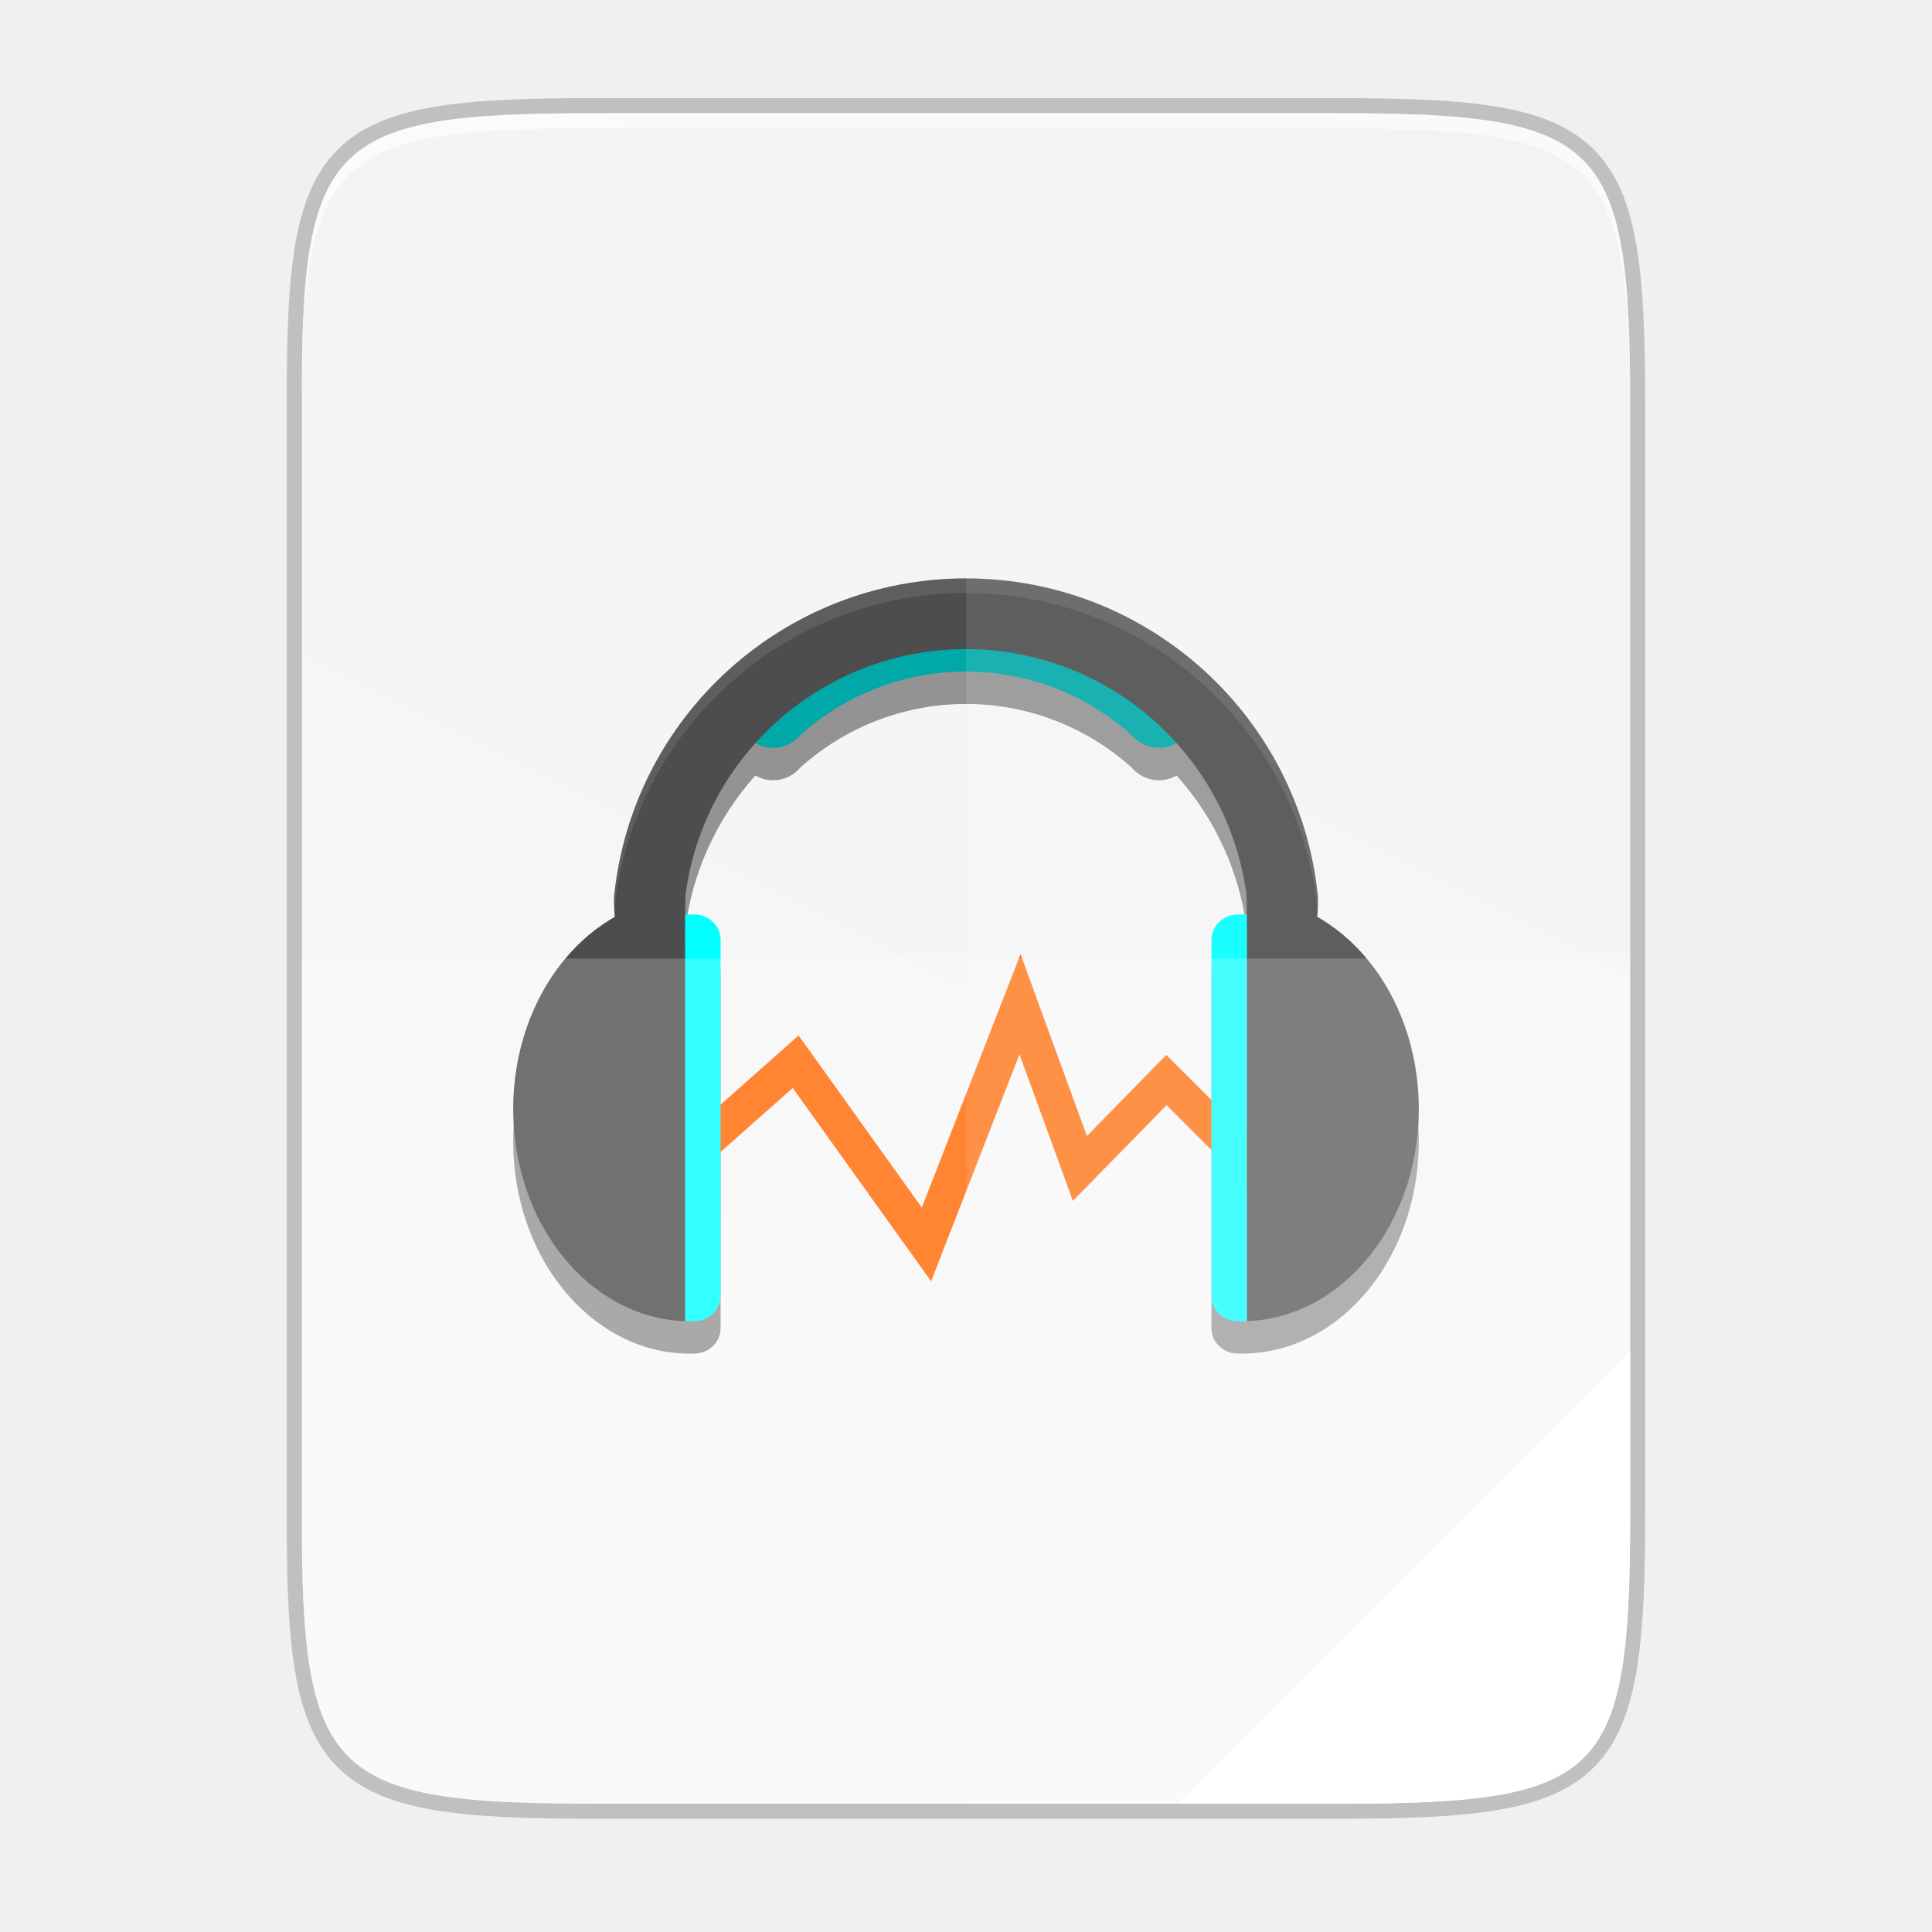
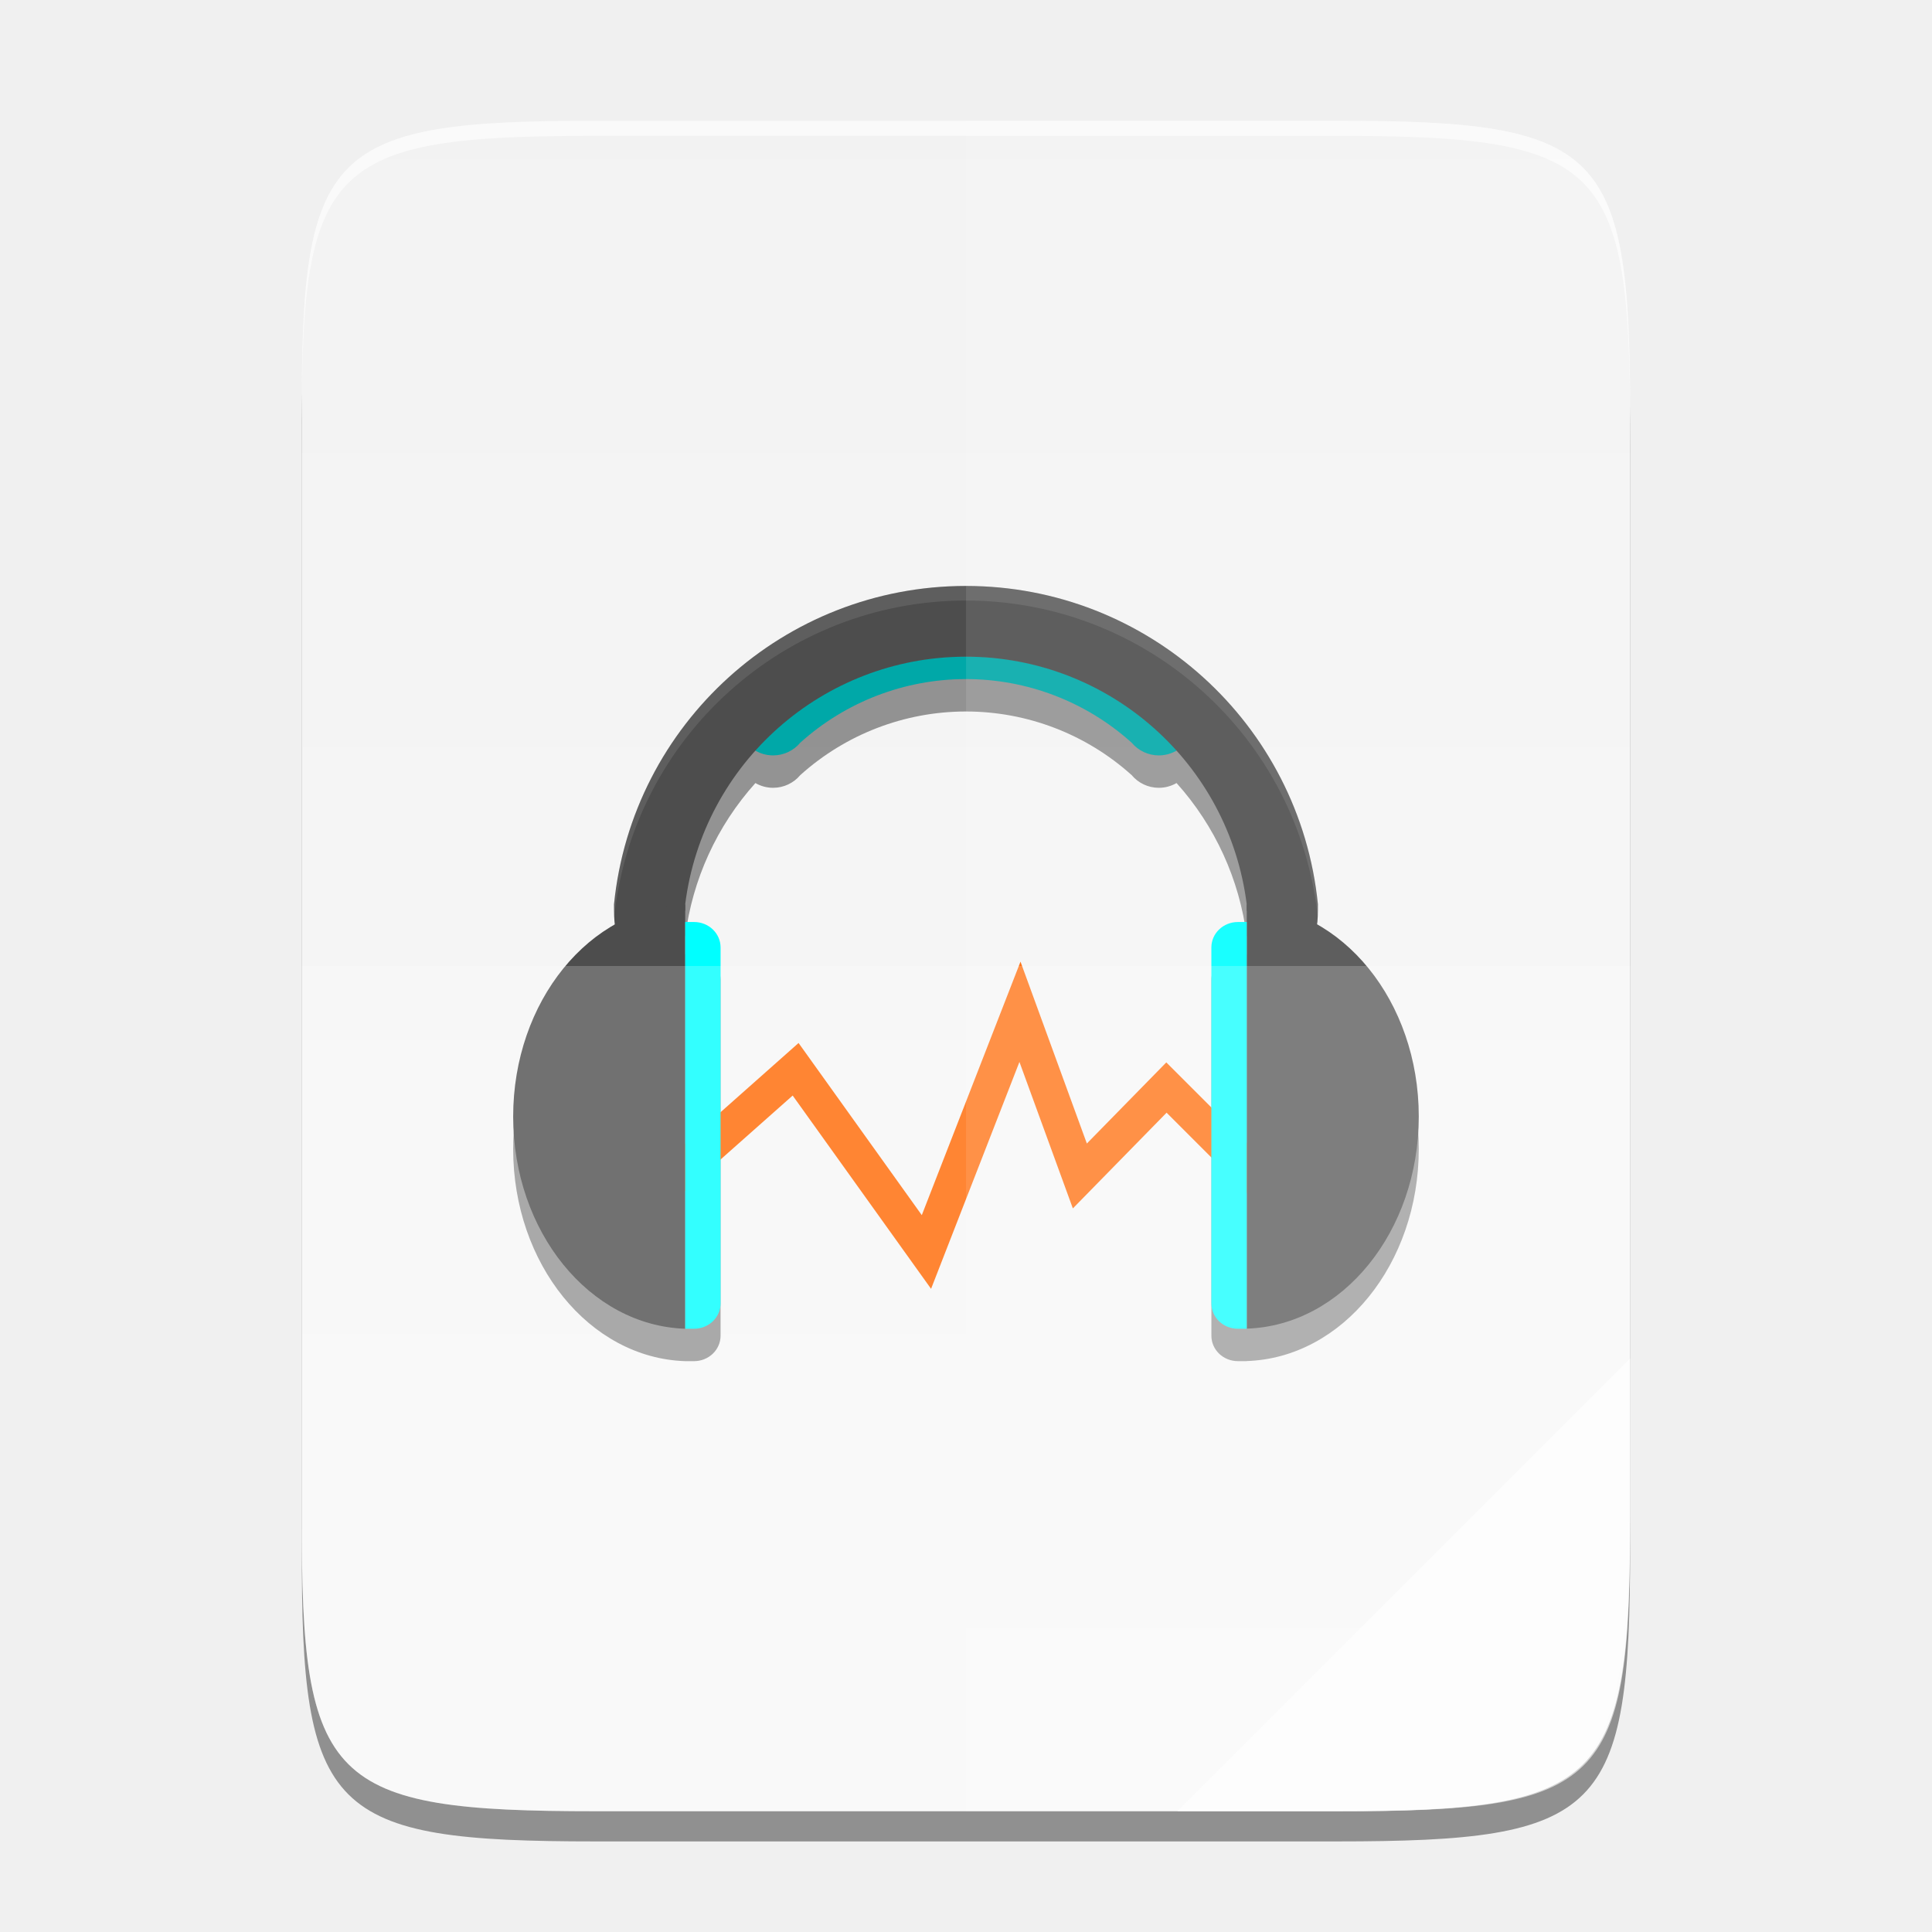
<svg xmlns="http://www.w3.org/2000/svg" xmlns:xlink="http://www.w3.org/1999/xlink" width="256" height="256" id="svg11300" version="1.0" style="display:inline;enable-background:new">
  <defs id="defs3">
-     <linearGradient gradientUnits="userSpaceOnUse" y2="119.093" x2="-35.31" y1="401.584" x1="529.655" id="linearGradient4226" xlink:href="#linearGradient4338" gradientTransform="matrix(0,-0.4531241,0.4531128,0,2.041082,238.9998)" />
+     <linearGradient gradientUnits="userSpaceOnUse" y2="401.584" x2="-74.917" y1="401.584" x1="525.921" id="linearGradient4226" xlink:href="#linearGradient4338" gradientTransform="matrix(0,-0.4531241,0.4530981,0,2.044161,239.9996)" />
    <linearGradient id="linearGradient4338">
      <stop style="stop-color:#f2f2f2;stop-opacity:1" offset="0" id="stop4340" />
      <stop style="stop-color:#f9f9f9;stop-opacity:1" offset="1" id="stop4342" />
    </linearGradient>
  </defs>
  <g style="display:inline" id="layer1">
-     <g id="layer4" style="display:inline">
-       <path id="path1163" d="m 78.925,15 c -35.297,0 -39.095,3.625 -38.922,38.993 V 127 200.006 c -0.173,35.368 3.625,38.993 38.922,38.993 h 98.157 c 35.297,0 38.922,-3.625 38.922,-38.993 V 127 53.994 c 0,-35.368 -3.625,-38.993 -38.922,-38.993 z" style="color:#000000;display:inline;overflow:visible;visibility:visible;opacity:0.2;fill:none;fill-opacity:1;fill-rule:nonzero;stroke:#000000;stroke-width:4;stroke-miterlimit:4;stroke-dasharray:none;stroke-opacity:1;marker:none;enable-background:accumulate" />
+     <g id="layer4" style="display:inline;opacity:0.4">
+       <path style="color:#000000;display:inline;overflow:visible;visibility:visible;fill:#000000;fill-opacity:1;fill-rule:nonzero;stroke:none;stroke-width:1;marker:none;enable-background:accumulate" d="m 78.926,20 c -35.296,0 -39.093,3.625 -38.92,38.993 v 73.006 73.006 c -0.173,35.368 3.625,38.993 38.92,38.993 H 177.08 C 212.375,244 216,240.375 216,205.006 V 132 58.993 C 216,23.625 212.375,20 177.08,20 Z" id="path861" />
    </g>
    <g id="layer2" style="display:inline">
-       <path style="color:#000000;display:inline;overflow:visible;visibility:visible;fill:url(#linearGradient4226);fill-opacity:1;fill-rule:nonzero;stroke:none;stroke-width:1;marker:none;enable-background:accumulate" d="m 78.925,15 c -35.297,0 -39.095,3.625 -38.922,38.993 V 127 200.006 c -0.173,35.368 3.625,38.993 38.922,38.993 h 98.157 c 35.297,0 38.922,-3.625 38.922,-38.993 V 127 53.994 c 0,-35.368 -3.625,-38.993 -38.922,-38.993 z" id="rect4158" />
-       <path style="color:#000000;display:inline;overflow:visible;visibility:visible;opacity:0.6;fill:#ffffff;fill-opacity:1;fill-rule:nonzero;stroke:none;stroke-width:1;marker:none;enable-background:accumulate" d="m 78.925,15 c -35.297,0 -39.095,3.626 -38.922,38.994 v 2 C 39.831,20.626 43.629,17 78.925,17 h 98.156 c 35.297,0 38.922,3.626 38.922,38.994 v -2 c 0,-35.368 -3.625,-38.994 -38.922,-38.994 z" id="path931" />
+       <path style="color:#000000;display:inline;overflow:visible;visibility:visible;fill:url(#linearGradient4226);fill-opacity:1;fill-rule:nonzero;stroke:none;stroke-width:1;marker:none;enable-background:accumulate" d="m 78.926,16 c -35.296,0 -39.093,3.625 -38.92,38.993 v 73.006 73.006 c -0.173,35.368 3.625,38.993 38.92,38.993 H 177.08 C 212.375,240 216,236.375 216,201.006 V 128 54.993 C 216,19.625 212.375,16 177.08,16 Z" id="rect4158" />
    </g>
    <g id="layer8" style="display:inline">
-       <g id="g971" transform="matrix(1.073605,0,0,1.073605,225.5494,24.93754)">
+       <g id="g971" transform="matrix(1.073559,0,0,1.073605,225.5414,25.93733)">
        <path id="path902" style="display:inline;opacity:0.4;fill:#000000;fill-opacity:1;stroke-width:0.129" d="m -90.861,52.158 a 43.661,43.661 0 0 0 -43.441,39.295 c 0.004,0.891 6.6e-4,1.684 0.105,2.484 a 21.83,26.197 0 0 0 -12.551,23.711 21.83,26.197 0 0 0 21.232,26.188 h 1.088 c 1.815,0 3.277,-1.402 3.277,-3.143 V 96.777 c 0,-1.74 -1.462,-3.143 -3.277,-3.143 h -1.088 v -1.398 -0.783 a 34.929,34.929 0 0 1 8.664,-18.967 4.366,4.366 0 0 0 2.188,0.586 4.366,4.366 0 0 0 3.352,-1.566 30.563,30.563 0 0 1 20.361,-7.852 30.563,30.563 0 0 1 0.09,0 30.563,30.563 0 0 1 20.451,7.852 4.366,4.366 0 0 0 3.352,1.566 4.366,4.366 0 0 0 2.188,-0.588 34.929,34.929 0 0 1 8.664,18.969 v 0.783 1.398 h -1.088 c -1.815,0 -3.277,1.402 -3.277,3.143 v 43.916 c 0,1.74 1.462,3.143 3.277,3.143 h 1.088 v -0.012 a 21.83,26.197 0 0 0 21.232,-26.186 21.83,26.197 0 0 0 -12.551,-23.711 c 0.103,-0.797 0.101,-1.59 0.105,-2.477 A 43.661,43.661 0 0 0 -90.861,52.158 Z" />
        <g id="g932">
          <g id="layer3-6" style="display:inline" transform="matrix(1.70341,0,0,1.70341,-148.5506,36.30747)">
            <path style="color:#000000;font-style:normal;font-variant:normal;font-weight:normal;font-stretch:normal;font-size:medium;line-height:normal;font-family:sans-serif;font-variant-ligatures:normal;font-variant-position:normal;font-variant-caps:normal;font-variant-numeric:normal;font-variant-alternates:normal;font-variant-east-asian:normal;font-feature-settings:normal;font-variation-settings:normal;text-indent:0;text-align:start;text-decoration:none;text-decoration-line:none;text-decoration-style:solid;text-decoration-color:#000000;letter-spacing:normal;word-spacing:normal;text-transform:none;writing-mode:lr-tb;direction:ltr;text-orientation:mixed;dominant-baseline:auto;baseline-shift:baseline;text-anchor:start;white-space:normal;shape-padding:0;shape-margin:0;inline-size:0;clip-rule:nonzero;display:inline;overflow:visible;visibility:visible;opacity:1;isolation:auto;mix-blend-mode:normal;color-interpolation:sRGB;color-interpolation-filters:linearRGB;solid-color:#000000;solid-opacity:1;vector-effect:none;fill:#ff6600;fill-opacity:1;fill-rule:nonzero;stroke:none;stroke-width:2.563;stroke-linecap:butt;stroke-linejoin:miter;stroke-miterlimit:4;stroke-dasharray:none;stroke-dashoffset:0;stroke-opacity:1;color-rendering:auto;image-rendering:auto;shape-rendering:auto;text-rendering:auto;enable-background:accumulate;stop-color:#000000;stop-opacity:1" d="m 37.818,34.181 -7.152,18.365 -8.929,-12.473 -11.57,10.263 1.701,1.917 9.442,-8.373 10.028,14.005 6.403,-16.44 3.871,10.613 6.791,-6.935 6.626,6.626 1.813,-1.815 -8.46,-8.454 -5.756,5.877 z" id="path1220" />
          </g>
          <g id="layer11" style="display:inline" transform="matrix(1.70341,0,0,1.70341,-148.5506,36.30747)">
            <path id="circle1108" style="display:inline;fill:#00a8a8;fill-opacity:1;stroke-width:0.076" d="M 33.867,12.057 A 20.416,20.057 0 0 0 20.432,17.012 l -1.016,-0.928 -1.841,1.681 a 2.563,2.563 0 0 0 2.318,1.47 2.563,2.563 0 0 0 1.967,-0.92 17.942,17.942 0 0 1 11.954,-4.61 17.942,17.942 0 0 1 0.052,0 17.942,17.942 0 0 1 12.007,4.61 2.563,2.563 0 0 0 1.967,0.92 2.563,2.563 0 0 0 2.318,-1.47 L 48.317,16.084 47.301,17.012 A 20.416,20.057 0 0 0 33.867,12.057 Z" />
            <path id="path1033" style="display:inline;fill:#4d4d4d;stroke-width:0.026" d="M 33.867,6.957 A 25.632,25.632 0 0 0 8.364,30.025 H 8.364 c 0.003,0.593 -0.005,1.113 0.087,1.649 l 0.254,-0.042 c -0.011,-0.063 -0.016,-0.127 -0.025,-0.19 l 4.842,-0.957 v -0.459 l -0.005,-9.69e-4 h 0.005 a 20.505,20.505 0 0 1 20.329,-17.942 20.505,20.505 0 0 1 0.015,0 20.505,20.505 0 0 1 0.015,0 20.505,20.505 0 0 1 20.329,17.942 h 0.005 l -0.005,9.68e-4 v 0.459 l 4.842,0.957 c -0.008,0.063 -0.014,0.127 -0.025,0.19 l 0.254,0.042 c 0.092,-0.535 0.084,-1.056 0.087,-1.649 h 5.12e-4 A 25.632,25.632 0 0 0 33.867,6.957 Z" />
            <path id="path914" style="display:inline;fill:#4d4d4d;fill-opacity:1;stroke-width:0.028" d="M 13.523,30.031 A 12.816,15.379 0 0 0 1.058,45.404 12.816,15.379 0 0 0 13.523,60.777 Z" />
            <path d="M 54.211,30.025 A 12.816,15.379 0 0 1 66.676,45.398 12.816,15.379 0 0 1 54.211,60.771 Z" style="display:inline;fill:#4d4d4d;stroke-width:0.028" id="path914-3" />
            <path id="rect936" style="display:inline;fill:#00ffff;stroke-width:0.025" d="m 13.523,31.307 v 29.47 h 0.639 c 1.066,0 1.924,-0.822 1.924,-1.844 V 33.151 c 0,-1.022 -0.858,-1.844 -1.924,-1.844 z" />
            <path id="rect936-6" style="display:inline;fill:#00ffff;stroke-width:0.025" d="m 53.572,31.307 c -1.066,0 -1.924,0.822 -1.924,1.844 v 25.782 c 0,1.022 0.858,1.844 1.924,1.844 h 0.639 V 31.307 Z" />
          </g>
        </g>
        <g style="opacity:0.1" id="layer2-5" transform="matrix(1.70341,0,0,1.70341,-148.5506,36.30747)">
          <path d="M 33.867,6.957 A 25.632,25.632 0 0 0 8.364,30.025 h 5.168e-4 c 0.001,0.323 0.001,0.624 0.014,0.918 A 25.632,25.632 0 0 1 33.867,8.015 25.632,25.632 0 0 1 59.355,30.942 c 0.013,-0.294 0.013,-0.595 0.014,-0.917 h 5.16e-4 A 25.632,25.632 0 0 0 33.867,6.957 Z" style="display:inline;fill:#ffffff;stroke-width:0.026" id="path859" />
        </g>
      </g>
    </g>
    <g id="layer3" style="display:inline">
-       <path style="color:#000000;display:inline;overflow:visible;visibility:visible;opacity:0.1;fill:#ffffff;fill-opacity:1;fill-rule:nonzero;stroke:none;stroke-width:1;marker:none;enable-background:accumulate" d="M 128.004,15 V 239 h 49.078 c 35.297,0 38.004,-3.637 38.922,-38.993 V 127 53.993 c 0,-35.368 -3.625,-38.993 -38.922,-38.993 z" id="path4231" />
-       <path style="color:#000000;display:inline;overflow:visible;visibility:visible;opacity:0.2;fill:#ffffff;fill-opacity:1;fill-rule:nonzero;stroke:none;stroke-width:1;marker:none;enable-background:accumulate" d="m 40.004,127 v 73.007 c -0.173,35.368 3.625,38.993 38.922,38.993 h 98.156 c 35.297,0 38.004,-3.637 38.922,-38.993 V 127 Z" id="path4255" />
-       <path style="color:#000000;display:inline;overflow:visible;visibility:visible;opacity:1;fill:#ffffff;fill-opacity:1;fill-rule:nonzero;stroke:none;stroke-width:8;stroke-linecap:butt;stroke-linejoin:miter;stroke-miterlimit:4;stroke-dasharray:none;stroke-dashoffset:0;stroke-opacity:1;marker:none;enable-background:accumulate" d="m 156.004,239 60,-60 v 22.484 c -0.052,33.996 -3.803,37.516 -38.174,37.516 z" id="path4254" />
+       <path style="color:#000000;display:inline;overflow:visible;visibility:visible;opacity:0.1;fill:#ffffff;fill-opacity:1;fill-rule:nonzero;stroke:none;stroke-width:1;marker:none;enable-background:accumulate" d="m 128.003,16 v 224 h 49.077 c 35.296,0 38.002,-3.637 38.921,-38.993 V 128 54.993 C 216,19.625 212.375,16 177.079,16 Z" id="path4231" />
+       <path style="color:#000000;display:inline;overflow:visible;visibility:visible;opacity:0.2;fill:#ffffff;fill-opacity:1;fill-rule:nonzero;stroke:none;stroke-width:1;marker:none;enable-background:accumulate" d="m 40.005,128 v 73.007 c -0.173,35.368 3.625,38.993 38.921,38.993 h 98.153 c 35.296,0 38.002,-3.637 38.921,-38.993 v -73.007 z" id="path4255" />
+       <path style="color:#000000;display:inline;overflow:visible;visibility:visible;opacity:0.6;fill:#ffffff;fill-opacity:1;fill-rule:nonzero;stroke:none;stroke-width:8;stroke-linecap:butt;stroke-linejoin:miter;stroke-miterlimit:4;stroke-dasharray:none;stroke-dashoffset:0;stroke-opacity:1;marker:none;enable-background:accumulate" d="M 156.002,240 216,180 v 22.484 c -0.052,33.996 -3.803,37.516 -38.173,37.516 z" id="path4254" />
+       <path style="display:inline;enable-background:accumulate;color:#000000;overflow:visible;visibility:visible;opacity:0.6;fill:#ffffff;fill-opacity:1;fill-rule:nonzero;stroke:none;stroke-width:1;marker:none" d="M 78.926,16 C 43.63,16 39.832,19.626 40.005,54.994 v 2 C 39.832,21.626 43.63,18 78.926,18 h 98.153 c 35.296,0 38.921,3.626 38.921,38.994 V 54.994 C 216,19.626 212.375,16 177.079,16 Z" id="path931" />
    </g>
  </g>
</svg>
